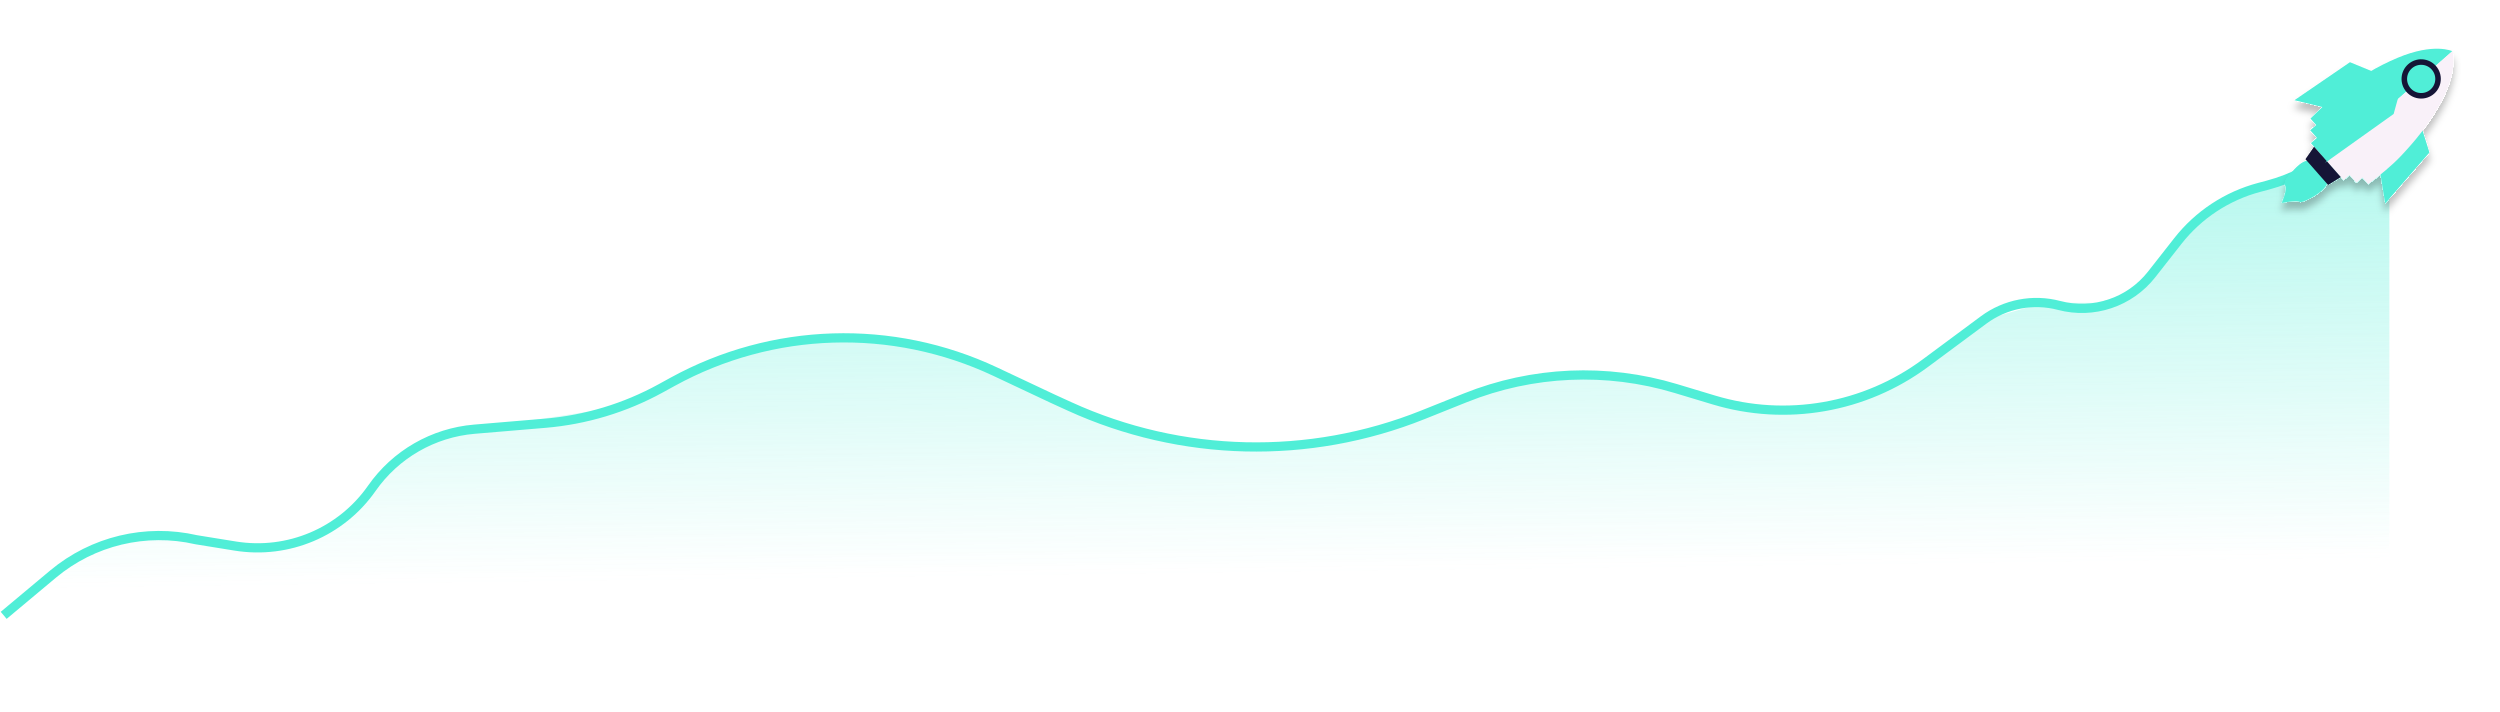
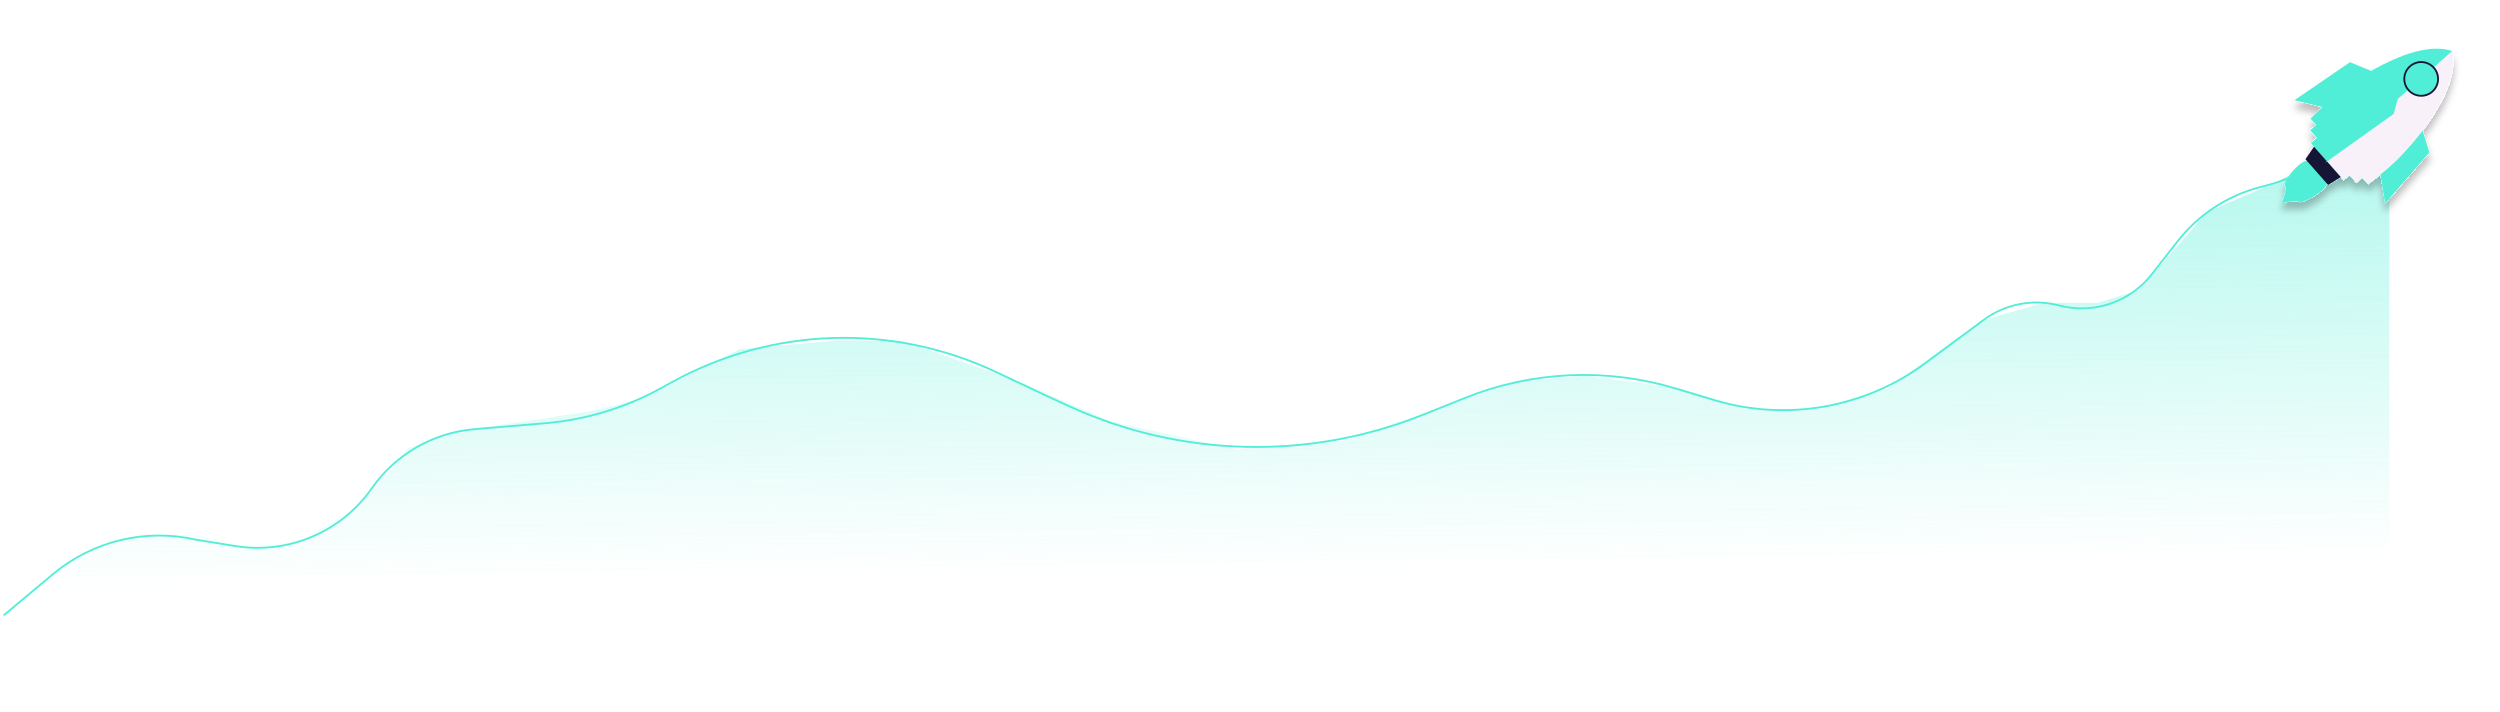
<svg xmlns="http://www.w3.org/2000/svg" width="1356" height="386" viewBox="0 0 1356 386" fill="none">
  <path opacity="0.6" d="M0.999 331.92L43.649 300.012L73.755 290.041H105.366L134.969 296.522L163.068 293.032L194.177 275.084L221.272 243.176L246.999 233.765L282.999 228.765L321.999 222.765L349.499 215.765L401.499 189.265L453.499 184.765H488.999L551.999 206.765L602.999 228.765L670.999 243.765L729.999 238.765L822.499 206.765L859.999 203.765L911.499 210.765L947.999 221.765H984.999L1023.5 210.765L1075 173.765L1108.5 164.265H1138L1160 157.265L1197.5 114.765L1229 101.265L1266 83.765L1296 44.765V361.265L0.999 385.265V331.92Z" fill="url(#paint0_linear_283_37)" />
-   <path d="M1.999 333.765L28.756 311.395C50.327 293.36 79.097 286.466 106.499 292.765V292.765L127.627 296.183C156.284 300.819 185.066 288.638 201.69 264.84V264.84C214.557 246.419 234.95 234.676 257.34 232.793L295.664 229.569C317.643 227.72 338.989 221.279 358.322 210.662L364.883 207.059C418.986 177.346 484.043 175.323 539.888 201.617L570.999 216.265L580.116 220.429C640.709 248.104 709.994 249.747 771.831 224.978L794.831 215.764C831.194 201.199 871.427 199.422 908.932 210.727L929.582 216.951C968.857 228.789 1011.42 221.369 1044.37 196.937L1075.91 173.551C1087.66 164.838 1102.73 161.94 1116.88 165.676V165.676C1135.46 170.585 1155.18 163.97 1167.05 148.847L1181.29 130.698C1192.46 116.465 1207.96 106.259 1225.45 101.626L1229.79 100.477C1257.77 93.064 1280.96 73.489 1292.96 47.142L1294.5 43.765" stroke="#50EED7" stroke-width="5" />
+   <path d="M1.999 333.765L28.756 311.395C50.327 293.36 79.097 286.466 106.499 292.765V292.765L127.627 296.183C156.284 300.819 185.066 288.638 201.69 264.84V264.84C214.557 246.419 234.95 234.676 257.34 232.793L295.664 229.569C317.643 227.72 338.989 221.279 358.322 210.662L364.883 207.059C418.986 177.346 484.043 175.323 539.888 201.617L570.999 216.265L580.116 220.429C640.709 248.104 709.994 249.747 771.831 224.978L794.831 215.764C831.194 201.199 871.427 199.422 908.932 210.727L929.582 216.951C968.857 228.789 1011.42 221.369 1044.37 196.937L1075.91 173.551C1087.66 164.838 1102.73 161.94 1116.88 165.676V165.676C1135.46 170.585 1155.18 163.97 1167.05 148.847L1181.29 130.698C1192.46 116.465 1207.96 106.259 1225.45 101.626L1229.79 100.477C1257.77 93.064 1280.96 73.489 1292.96 47.142L1294.5 43.765" stroke="#50EED7" strokeWidth="5" />
  <g filter="url(#filter0_d_283_37)">
    <path d="M1317.72 82.729L1312.6 66.259L1289.86 86.266L1293.74 110.337L1317.72 82.729Z" fill="#50EED7" />
    <path d="M1274.62 33.729L1289.29 39.766L1266.55 59.773L1244.49 54.352L1274.62 33.729Z" fill="#50EED7" />
    <path d="M1268.65 81.865L1273.51 77.594L1278.36 73.322L1330.16 27.757C1330.16 27.757 1320.3 23.034 1300.5 31.337C1289.12 36.114 1279.73 41.992 1270.45 48.823C1264.48 53.213 1258.93 58.576 1253.2 64.306L1256.29 67.818L1253.06 70.666L1256.68 74.782L1253.44 77.63L1262.18 87.561L1265.41 84.713L1268.65 81.865Z" fill="#50EED7" />
    <path d="M1268.65 81.865L1273.51 77.594L1278.36 73.322L1330.16 27.757C1330.16 27.757 1333.77 38.349 1323.14 57.066C1317.02 67.833 1310.03 76.429 1302.09 84.786C1296.98 90.157 1290.95 94.974 1284.53 99.912L1281.35 96.303L1278.12 99.151L1274.39 94.92L1271.16 97.768L1262.18 87.561L1265.41 84.713L1268.65 81.865Z" fill="#F9F1F9" />
    <path d="M1253.67 87.971C1256.01 90.627 1257.63 92.465 1261.58 96.959C1265.93 101.905 1248.41 110.719 1247.33 109.494C1246.25 108.268 1237.63 110.054 1237.63 110.054C1237.63 110.054 1241.04 102.345 1239.42 100.506C1237.81 98.668 1249.64 83.383 1253.67 87.971Z" fill="#50EED7" />
    <path d="M1254.36 88.752C1256.29 90.945 1257.62 92.464 1260.89 96.176C1264.48 100.262 1251.09 106.59 1250.2 105.578C1249.31 104.565 1242.63 105.656 1242.63 105.656C1242.63 105.656 1245.01 99.672 1243.67 98.153C1242.34 96.634 1251.02 84.962 1254.36 88.752Z" fill="#50EED7" />
    <path d="M1255.39 89.922C1256.71 91.423 1257.62 92.462 1259.86 95.002C1262.32 97.798 1253.34 101.962 1252.73 101.27C1252.12 100.577 1247.63 101.257 1247.63 101.257C1247.63 101.257 1249.18 97.229 1248.26 96.19C1247.35 95.15 1253.11 87.329 1255.39 89.922Z" fill="#50EED7" />
    <path d="M1255.14 79.563L1269.65 96.058L1262.78 100.335L1250.46 86.339L1255.14 79.563Z" fill="#151536" />
-     <circle cx="1313.25" cy="42.812" r="9.152" transform="rotate(48.6617 1313.25 42.8118)" fill="#50EED7" stroke="#151536" stroke-width="3" />
+     <circle cx="1313.25" cy="42.812" r="9.152" transform="rotate(48.6617 1313.25 42.8118)" fill="#50EED7" stroke="#151536" strokeWidth="3" />
    <path d="M1292.15 54.818L1300.58 53.606L1298.31 61.816L1261.09 88.345L1292.15 54.818Z" fill="#50EED7" />
  </g>
  <defs>
    <filter id="filter0_d_283_37" x="1233.63" y="26.419" width="101.119" height="91.918" filterUnits="userSpaceOnUse" color-interpolation-filters="sRGB">
      <feFlood flood-opacity="0" result="BackgroundImageFix" />
      <feColorMatrix in="SourceAlpha" type="matrix" values="0 0 0 0 0 0 0 0 0 0 0 0 0 0 0 0 0 0 127 0" result="hardAlpha" />
      <feOffset dy="4" />
      <feGaussianBlur stdDeviation="2" />
      <feComposite in2="hardAlpha" operator="out" />
      <feColorMatrix type="matrix" values="0 0 0 0 0 0 0 0 0 0 0 0 0 0 0 0 0 0 0.25 0" />
      <feBlend mode="normal" in2="BackgroundImageFix" result="effect1_dropShadow_283_37" />
      <feBlend mode="normal" in="SourceGraphic" in2="effect1_dropShadow_283_37" result="shape" />
    </filter>
    <linearGradient id="paint0_linear_283_37" x1="147.499" y1="9.265" x2="151.499" y2="317.765" gradientUnits="userSpaceOnUse">
      <stop stop-color="#50EED7" />
      <stop offset="1" stop-color="#50EED7" stop-opacity="0" />
    </linearGradient>
  </defs>
</svg>
